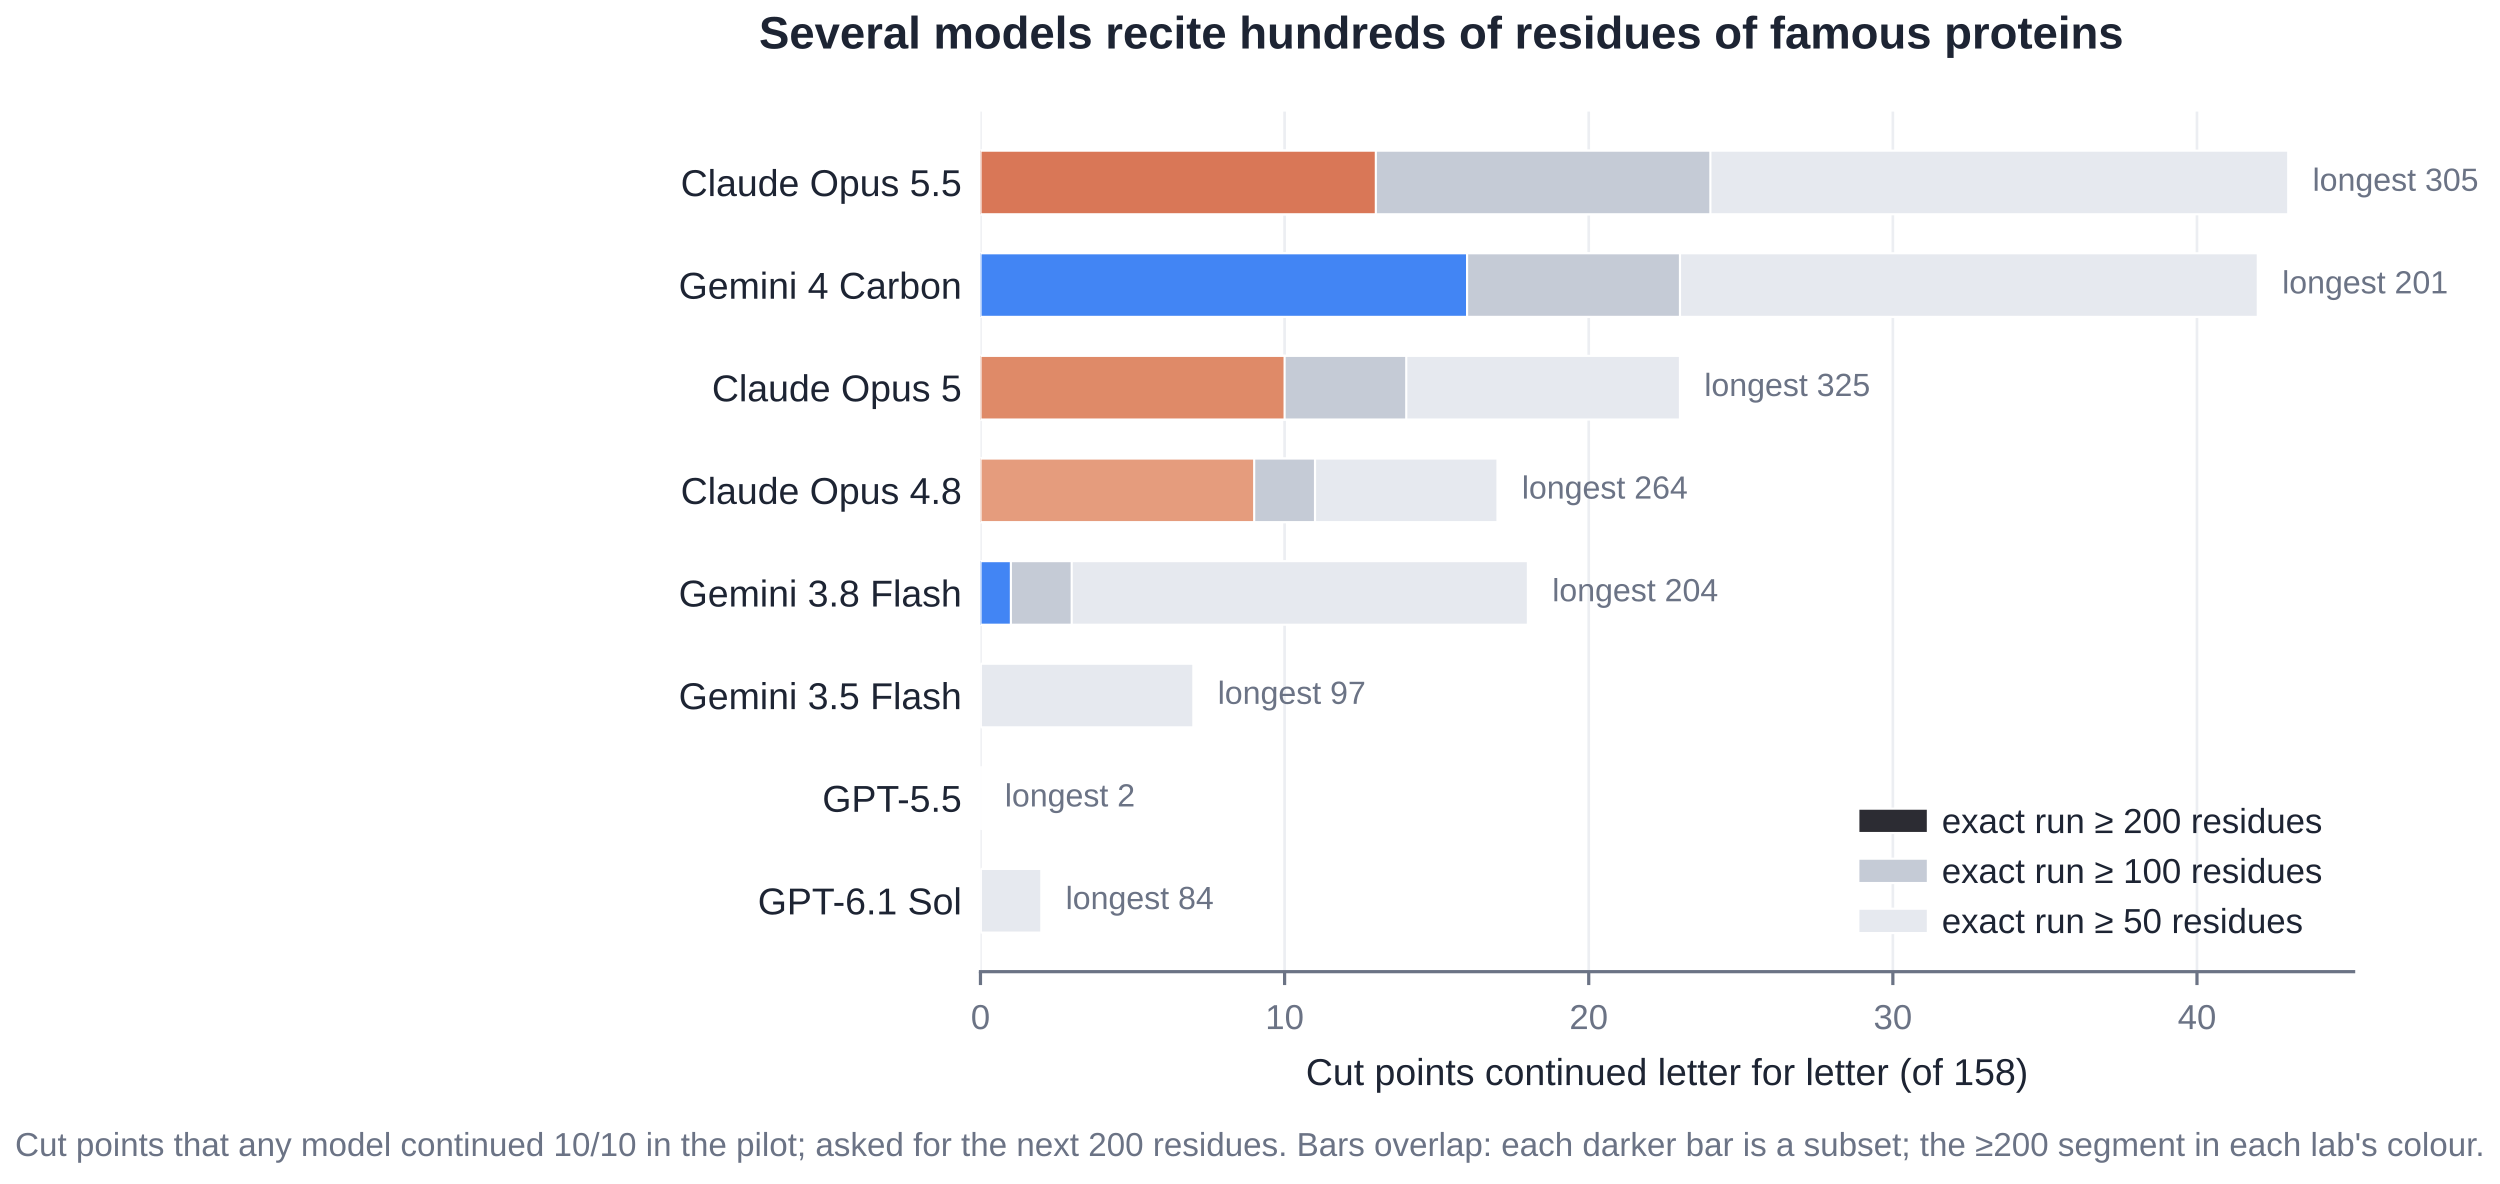
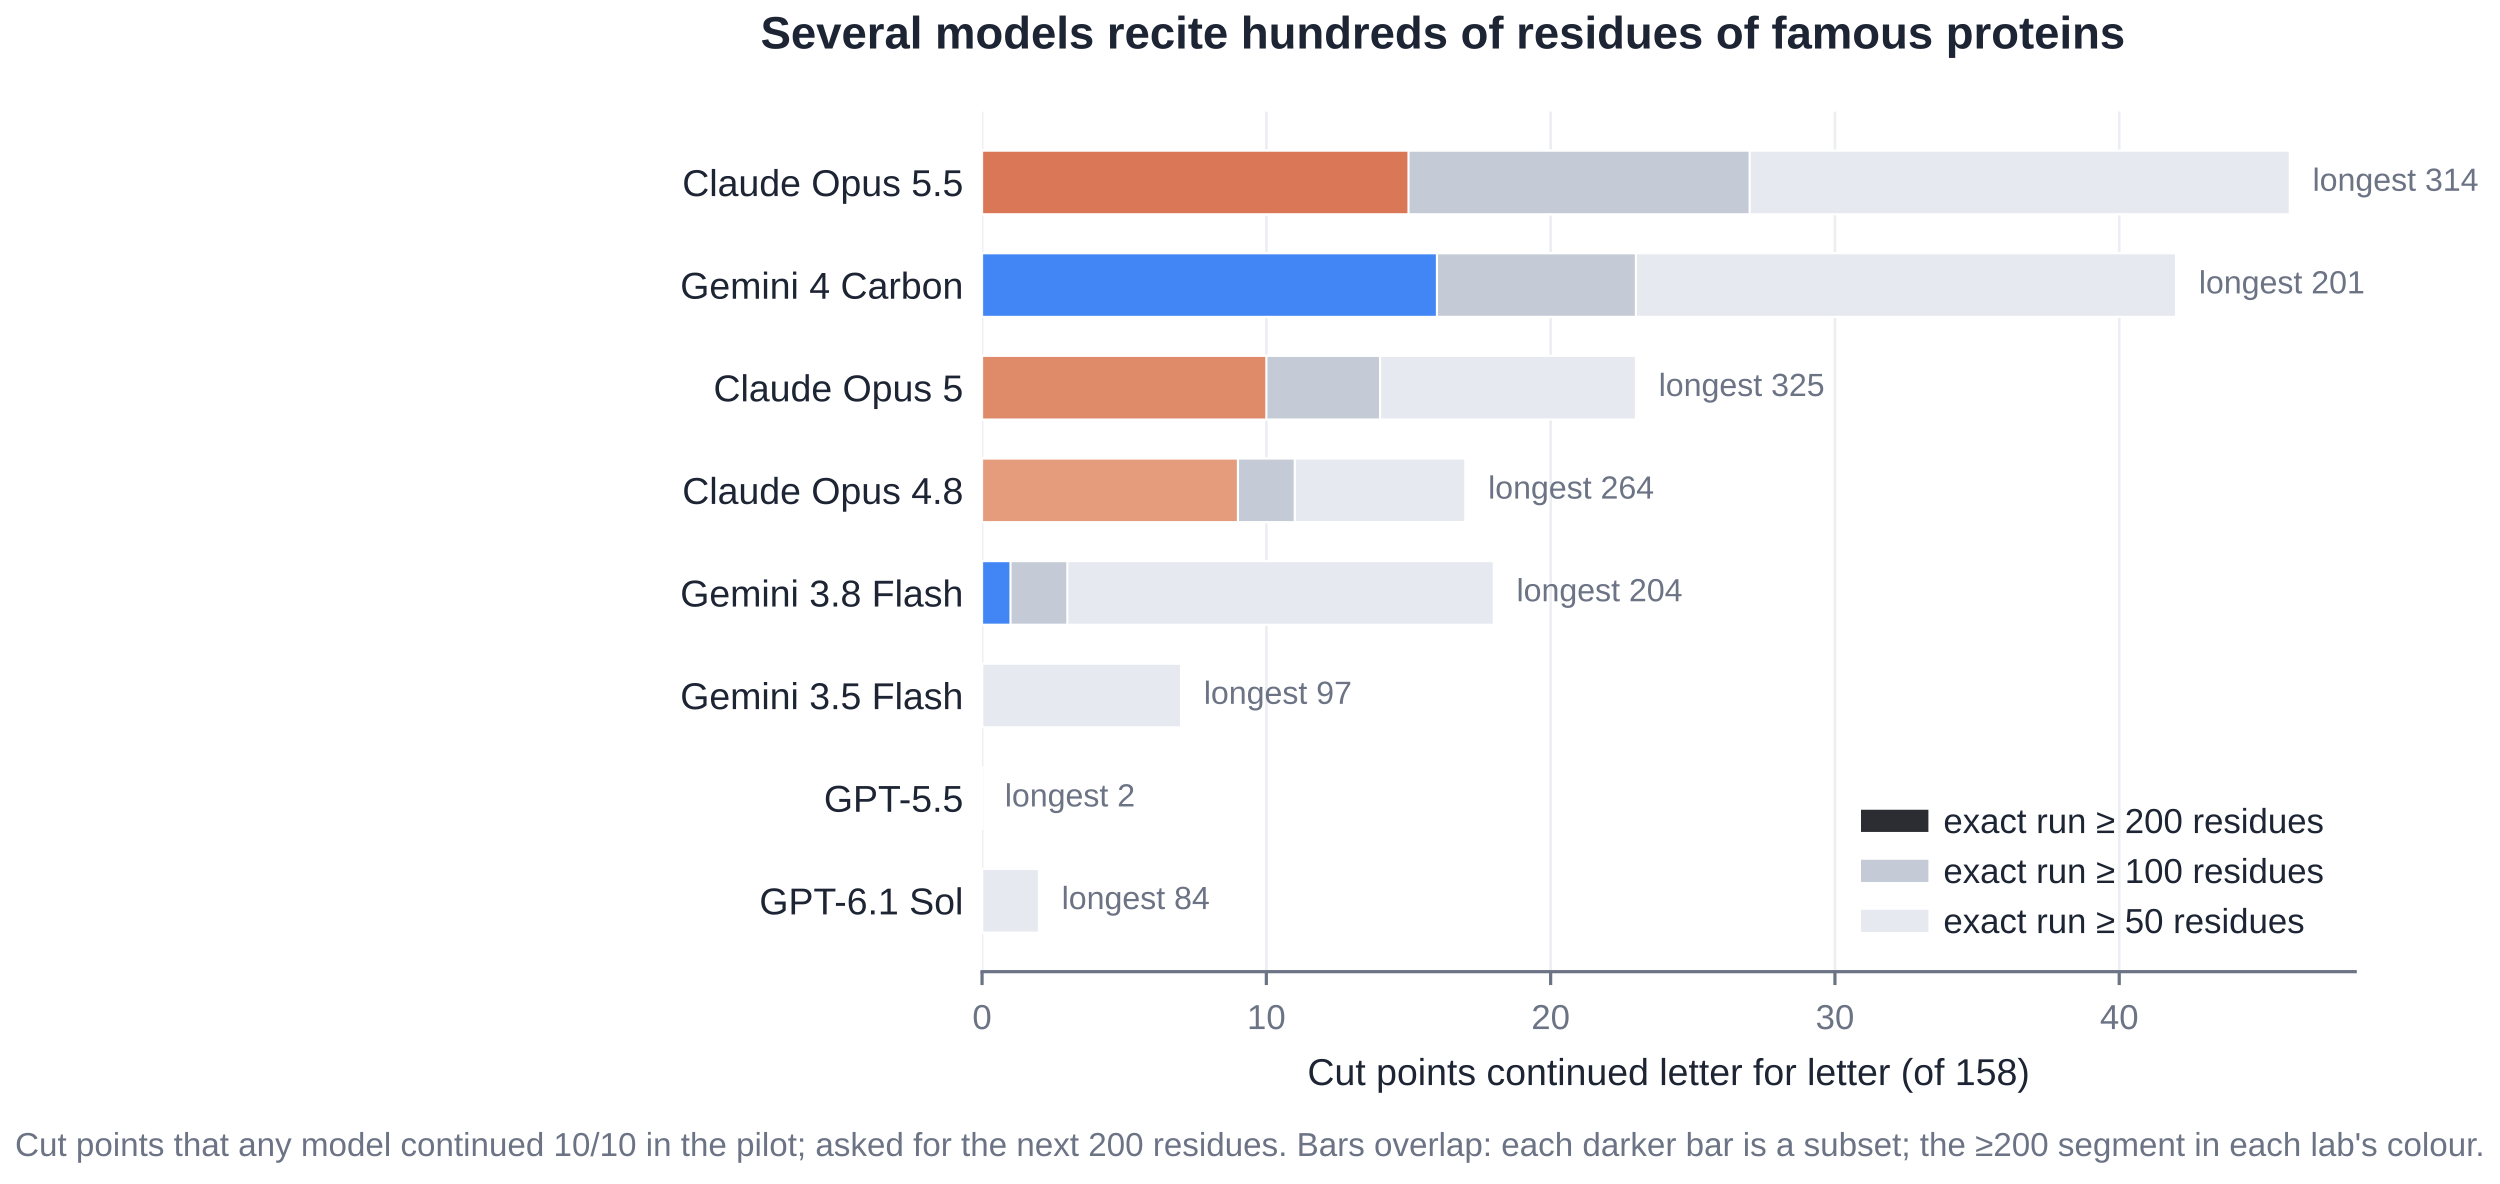
<svg xmlns="http://www.w3.org/2000/svg" xmlns:xlink="http://www.w3.org/1999/xlink" id="fig4_recall" width="100%" viewBox="0 0 467.324 221.289" version="1.1">
  <defs>
    <style type="text/css">#fig4_recall *{stroke-linejoin: round; stroke-linecap: butt}</style>
  </defs>
  <g id="fig4_recall-figure_1">
    <g id="fig4_recall-patch_1">
      <path d="M 0 221.289  L 467.324 221.289  L 467.324 0  L 0 0  L 0 221.289  z " style="fill: none" />
    </g>
    <g id="fig4_recall-axes_1">
      <g id="fig4_recall-patch_2">
-         <path d="M 183.279 181.633  L 439.959 181.633  L 439.959 20.857  L 183.279 20.857  z " style="fill: var(--fig-bg, #ffffff)" />
+         <path d="M 183.575 181.633  L 440.255 181.633  L 440.255 20.857  L 183.575 20.857  z " style="fill: var(--fig-bg, #ffffff)" />
      </g>
      <g id="fig4_recall-matplotlib.axis_1">
        <g id="fig4_recall-xtick_1">
          <g id="fig4_recall-line2d_1">
-             <path d="M 183.279 181.633  L 183.279 20.857  " clip-path="url(#fig4_recall-p123fef40b8)" style="fill: none; stroke: var(--fig-grid, #eceef2); stroke-width: 0.5; stroke-linecap: square" />
+             <path d="M 183.575 181.633  L 183.575 20.857  " clip-path="url(#fig4_recall-pb9840587b1)" style="fill: none; stroke: var(--fig-grid, #eceef2); stroke-width: 0.5; stroke-linecap: square" />
          </g>
          <g id="fig4_recall-line2d_2">
            <defs>
              <path id="fig4_recall-me95fab5fbd" d="M 0 0  L 0 2.5  " style="stroke: var(--fig-muted, #6b7385); stroke-width: 0.6" />
            </defs>
            <g>
-               <use xlink:href="#fig4_recall-me95fab5fbd" x="183.279" y="181.633" style="fill: var(--fig-muted, #6b7385); stroke: var(--fig-muted, #6b7385); stroke-width: 0.6" />
+               <use xlink:href="#fig4_recall-me95fab5fbd" x="183.575" y="181.633" style="fill: var(--fig-muted, #6b7385); stroke: var(--fig-muted, #6b7385); stroke-width: 0.6" />
            </g>
          </g>
          <g id="fig4_recall-text_1">
-             <text style="font-size: 6.5px; font-family: Arial, 'Liberation Sans', Helvetica, sans-serif; text-anchor: middle; fill: var(--fig-muted, #6b7385)" x="183.279" y="192.365" transform="rotate(-0 183.2787 192.3652)">0</text>
+             <text style="font-size: 6.5px; font-family: Arial, 'Liberation Sans', Helvetica, sans-serif; text-anchor: middle; fill: var(--fig-muted, #6b7385)" x="183.575" y="192.365" transform="rotate(-0 183.5753 192.3652)">0</text>
          </g>
        </g>
        <g id="fig4_recall-xtick_2">
          <g id="fig4_recall-line2d_3">
-             <path d="M 240.129 181.633  L 240.129 20.857  " clip-path="url(#fig4_recall-p123fef40b8)" style="fill: none; stroke: var(--fig-grid, #eceef2); stroke-width: 0.5; stroke-linecap: square" />
+             <path d="M 236.718 181.633  L 236.718 20.857  " clip-path="url(#fig4_recall-pb9840587b1)" style="fill: none; stroke: var(--fig-grid, #eceef2); stroke-width: 0.5; stroke-linecap: square" />
          </g>
          <g id="fig4_recall-line2d_4">
            <g>
-               <use xlink:href="#fig4_recall-me95fab5fbd" x="240.129" y="181.633" style="fill: var(--fig-muted, #6b7385); stroke: var(--fig-muted, #6b7385); stroke-width: 0.6" />
+               <use xlink:href="#fig4_recall-me95fab5fbd" x="236.718" y="181.633" style="fill: var(--fig-muted, #6b7385); stroke: var(--fig-muted, #6b7385); stroke-width: 0.6" />
            </g>
          </g>
          <g id="fig4_recall-text_2">
-             <text style="font-size: 6.5px; font-family: Arial, 'Liberation Sans', Helvetica, sans-serif; text-anchor: middle; fill: var(--fig-muted, #6b7385)" x="240.129" y="192.365" transform="rotate(-0 240.1292 192.3652)">10</text>
+             <text style="font-size: 6.5px; font-family: Arial, 'Liberation Sans', Helvetica, sans-serif; text-anchor: middle; fill: var(--fig-muted, #6b7385)" x="236.718" y="192.365" transform="rotate(-0 236.7181 192.3652)">10</text>
          </g>
        </g>
        <g id="fig4_recall-xtick_3">
          <g id="fig4_recall-line2d_5">
-             <path d="M 296.98 181.633  L 296.98 20.857  " clip-path="url(#fig4_recall-p123fef40b8)" style="fill: none; stroke: var(--fig-grid, #eceef2); stroke-width: 0.5; stroke-linecap: square" />
+             <path d="M 289.861 181.633  L 289.861 20.857  " clip-path="url(#fig4_recall-pb9840587b1)" style="fill: none; stroke: var(--fig-grid, #eceef2); stroke-width: 0.5; stroke-linecap: square" />
          </g>
          <g id="fig4_recall-line2d_6">
            <g>
-               <use xlink:href="#fig4_recall-me95fab5fbd" x="296.98" y="181.633" style="fill: var(--fig-muted, #6b7385); stroke: var(--fig-muted, #6b7385); stroke-width: 0.6" />
+               <use xlink:href="#fig4_recall-me95fab5fbd" x="289.861" y="181.633" style="fill: var(--fig-muted, #6b7385); stroke: var(--fig-muted, #6b7385); stroke-width: 0.6" />
            </g>
          </g>
          <g id="fig4_recall-text_3">
-             <text style="font-size: 6.5px; font-family: Arial, 'Liberation Sans', Helvetica, sans-serif; text-anchor: middle; fill: var(--fig-muted, #6b7385)" x="296.98" y="192.365" transform="rotate(-0 296.9797 192.3652)">20</text>
+             <text style="font-size: 6.5px; font-family: Arial, 'Liberation Sans', Helvetica, sans-serif; text-anchor: middle; fill: var(--fig-muted, #6b7385)" x="289.861" y="192.365" transform="rotate(-0 289.861 192.3652)">20</text>
          </g>
        </g>
        <g id="fig4_recall-xtick_4">
          <g id="fig4_recall-line2d_7">
-             <path d="M 353.83 181.633  L 353.83 20.857  " clip-path="url(#fig4_recall-p123fef40b8)" style="fill: none; stroke: var(--fig-grid, #eceef2); stroke-width: 0.5; stroke-linecap: square" />
+             <path d="M 343.004 181.633  L 343.004 20.857  " clip-path="url(#fig4_recall-pb9840587b1)" style="fill: none; stroke: var(--fig-grid, #eceef2); stroke-width: 0.5; stroke-linecap: square" />
          </g>
          <g id="fig4_recall-line2d_8">
            <g>
-               <use xlink:href="#fig4_recall-me95fab5fbd" x="353.83" y="181.633" style="fill: var(--fig-muted, #6b7385); stroke: var(--fig-muted, #6b7385); stroke-width: 0.6" />
+               <use xlink:href="#fig4_recall-me95fab5fbd" x="343.004" y="181.633" style="fill: var(--fig-muted, #6b7385); stroke: var(--fig-muted, #6b7385); stroke-width: 0.6" />
            </g>
          </g>
          <g id="fig4_recall-text_4">
-             <text style="font-size: 6.5px; font-family: Arial, 'Liberation Sans', Helvetica, sans-serif; text-anchor: middle; fill: var(--fig-muted, #6b7385)" x="353.83" y="192.365" transform="rotate(-0 353.8302 192.3652)">30</text>
+             <text style="font-size: 6.5px; font-family: Arial, 'Liberation Sans', Helvetica, sans-serif; text-anchor: middle; fill: var(--fig-muted, #6b7385)" x="343.004" y="192.365" transform="rotate(-0 343.0038 192.3652)">30</text>
          </g>
        </g>
        <g id="fig4_recall-xtick_5">
          <g id="fig4_recall-line2d_9">
-             <path d="M 410.681 181.633  L 410.681 20.857  " clip-path="url(#fig4_recall-p123fef40b8)" style="fill: none; stroke: var(--fig-grid, #eceef2); stroke-width: 0.5; stroke-linecap: square" />
+             <path d="M 396.147 181.633  L 396.147 20.857  " clip-path="url(#fig4_recall-pb9840587b1)" style="fill: none; stroke: var(--fig-grid, #eceef2); stroke-width: 0.5; stroke-linecap: square" />
          </g>
          <g id="fig4_recall-line2d_10">
            <g>
-               <use xlink:href="#fig4_recall-me95fab5fbd" x="410.681" y="181.633" style="fill: var(--fig-muted, #6b7385); stroke: var(--fig-muted, #6b7385); stroke-width: 0.6" />
+               <use xlink:href="#fig4_recall-me95fab5fbd" x="396.147" y="181.633" style="fill: var(--fig-muted, #6b7385); stroke: var(--fig-muted, #6b7385); stroke-width: 0.6" />
            </g>
          </g>
          <g id="fig4_recall-text_5">
-             <text style="font-size: 6.5px; font-family: Arial, 'Liberation Sans', Helvetica, sans-serif; text-anchor: middle; fill: var(--fig-muted, #6b7385)" x="410.681" y="192.365" transform="rotate(-0 410.6807 192.3652)">40</text>
+             <text style="font-size: 6.5px; font-family: Arial, 'Liberation Sans', Helvetica, sans-serif; text-anchor: middle; fill: var(--fig-muted, #6b7385)" x="396.147" y="192.365" transform="rotate(-0 396.1467 192.3652)">40</text>
          </g>
        </g>
        <g id="fig4_recall-text_6">
-           <text style="font-size: 7px; font-family: Arial, 'Liberation Sans', Helvetica, sans-serif; text-anchor: middle; fill: var(--fig-ink, #1d2433)" x="311.619" y="202.829" transform="rotate(-0 311.6187 202.8293)">Cut points continued letter for letter (of 158)</text>
+           <text style="font-size: 7px; font-family: Arial, 'Liberation Sans', Helvetica, sans-serif; text-anchor: middle; fill: var(--fig-ink, #1d2433)" x="311.915" y="202.829" transform="rotate(-0 311.9153 202.8293)">Cut points continued letter for letter (of 158)</text>
        </g>
      </g>
      <g id="fig4_recall-matplotlib.axis_2">
        <g id="fig4_recall-ytick_1">
          <g id="fig4_recall-line2d_11" />
          <g id="fig4_recall-text_7">
-             <text style="font-size: 7px; font-family: Arial, 'Liberation Sans', Helvetica, sans-serif; text-anchor: end; fill: var(--fig-ink, #1d2433)" x="179.779" y="170.927" transform="rotate(-0 179.7787 170.927)">GPT-6.1 Sol</text>
+             <text style="font-size: 7px; font-family: Arial, 'Liberation Sans', Helvetica, sans-serif; text-anchor: end; fill: var(--fig-ink, #1d2433)" x="180.075" y="170.927" transform="rotate(-0 180.0753 170.927)">GPT-6.1 Sol</text>
          </g>
        </g>
        <g id="fig4_recall-ytick_2">
          <g id="fig4_recall-line2d_12" />
          <g id="fig4_recall-text_8">
-             <text style="font-size: 7px; font-family: Arial, 'Liberation Sans', Helvetica, sans-serif; text-anchor: end; fill: var(--fig-ink, #1d2433)" x="179.779" y="151.746" transform="rotate(-0 179.7787 151.7459)">GPT-5.5</text>
+             <text style="font-size: 7px; font-family: Arial, 'Liberation Sans', Helvetica, sans-serif; text-anchor: end; fill: var(--fig-ink, #1d2433)" x="180.075" y="151.746" transform="rotate(-0 180.0753 151.7459)">GPT-5.5</text>
          </g>
        </g>
        <g id="fig4_recall-ytick_3">
          <g id="fig4_recall-line2d_13" />
          <g id="fig4_recall-text_9">
-             <text style="font-size: 7px; font-family: Arial, 'Liberation Sans', Helvetica, sans-serif; text-anchor: end; fill: var(--fig-ink, #1d2433)" x="179.779" y="132.565" transform="rotate(-0 179.7787 132.5648)">Gemini 3.5 Flash</text>
+             <text style="font-size: 7px; font-family: Arial, 'Liberation Sans', Helvetica, sans-serif; text-anchor: end; fill: var(--fig-ink, #1d2433)" x="180.075" y="132.565" transform="rotate(-0 180.0753 132.5648)">Gemini 3.5 Flash</text>
          </g>
        </g>
        <g id="fig4_recall-ytick_4">
          <g id="fig4_recall-line2d_14" />
          <g id="fig4_recall-text_10">
-             <text style="font-size: 7px; font-family: Arial, 'Liberation Sans', Helvetica, sans-serif; text-anchor: end; fill: var(--fig-ink, #1d2433)" x="179.779" y="113.384" transform="rotate(-0 179.7787 113.3837)">Gemini 3.8 Flash</text>
+             <text style="font-size: 7px; font-family: Arial, 'Liberation Sans', Helvetica, sans-serif; text-anchor: end; fill: var(--fig-ink, #1d2433)" x="180.075" y="113.384" transform="rotate(-0 180.0753 113.3837)">Gemini 3.8 Flash</text>
          </g>
        </g>
        <g id="fig4_recall-ytick_5">
          <g id="fig4_recall-line2d_15" />
          <g id="fig4_recall-text_11">
-             <text style="font-size: 7px; font-family: Arial, 'Liberation Sans', Helvetica, sans-serif; text-anchor: end; fill: var(--fig-ink, #1d2433)" x="179.779" y="94.203" transform="rotate(-0 179.7787 94.2026)">Claude Opus 4.8</text>
+             <text style="font-size: 7px; font-family: Arial, 'Liberation Sans', Helvetica, sans-serif; text-anchor: end; fill: var(--fig-ink, #1d2433)" x="180.075" y="94.203" transform="rotate(-0 180.0753 94.2026)">Claude Opus 4.8</text>
          </g>
        </g>
        <g id="fig4_recall-ytick_6">
          <g id="fig4_recall-line2d_16" />
          <g id="fig4_recall-text_12">
-             <text style="font-size: 7px; font-family: Arial, 'Liberation Sans', Helvetica, sans-serif; text-anchor: end; fill: var(--fig-ink, #1d2433)" x="179.779" y="75.021" transform="rotate(-0 179.7787 75.02149)">Claude Opus 5</text>
+             <text style="font-size: 7px; font-family: Arial, 'Liberation Sans', Helvetica, sans-serif; text-anchor: end; fill: var(--fig-ink, #1d2433)" x="180.075" y="75.021" transform="rotate(-0 180.0753 75.02149)">Claude Opus 5</text>
          </g>
        </g>
        <g id="fig4_recall-ytick_7">
          <g id="fig4_recall-line2d_17" />
          <g id="fig4_recall-text_13">
-             <text style="font-size: 7px; font-family: Arial, 'Liberation Sans', Helvetica, sans-serif; text-anchor: end; fill: var(--fig-ink, #1d2433)" x="179.779" y="55.84" transform="rotate(-0 179.7787 55.84039)">Gemini 4 Carbon</text>
+             <text style="font-size: 7px; font-family: Arial, 'Liberation Sans', Helvetica, sans-serif; text-anchor: end; fill: var(--fig-ink, #1d2433)" x="180.075" y="55.84" transform="rotate(-0 180.0753 55.84039)">Gemini 4 Carbon</text>
          </g>
        </g>
        <g id="fig4_recall-ytick_8">
          <g id="fig4_recall-line2d_18" />
          <g id="fig4_recall-text_14">
-             <text style="font-size: 7px; font-family: Arial, 'Liberation Sans', Helvetica, sans-serif; text-anchor: end; fill: var(--fig-ink, #1d2433)" x="179.779" y="36.659" transform="rotate(-0 179.7787 36.65929)">Claude Opus 5.5</text>
+             <text style="font-size: 7px; font-family: Arial, 'Liberation Sans', Helvetica, sans-serif; text-anchor: end; fill: var(--fig-ink, #1d2433)" x="180.075" y="36.659" transform="rotate(-0 180.0753 36.65929)">Claude Opus 5.5</text>
          </g>
        </g>
      </g>
      <g id="fig4_recall-patch_3">
-         <path d="M 183.279 174.325  L 194.649 174.325  L 194.649 162.433  L 183.279 162.433  z " clip-path="url(#fig4_recall-p123fef40b8)" style="fill: var(--fig-bar-50, #e6e9ef); stroke: var(--fig-bg, #ffffff); stroke-width: 0.4; stroke-linejoin: miter" />
+         <path d="M 183.575 174.325  L 194.204 174.325  L 194.204 162.433  L 183.575 162.433  z " clip-path="url(#fig4_recall-pb9840587b1)" style="fill: var(--fig-bar-50, #e6e9ef); stroke: var(--fig-bg, #ffffff); stroke-width: 0.4; stroke-linejoin: miter" />
      </g>
      <g id="fig4_recall-patch_4">
-         <path d="M 183.279 155.144  L 183.279 155.144  L 183.279 143.252  L 183.279 143.252  z " clip-path="url(#fig4_recall-p123fef40b8)" style="fill: var(--fig-bar-50, #e6e9ef); stroke: var(--fig-bg, #ffffff); stroke-width: 0.4; stroke-linejoin: miter" />
+         <path d="M 183.575 155.144  L 183.575 155.144  L 183.575 143.252  L 183.575 143.252  z " clip-path="url(#fig4_recall-pb9840587b1)" style="fill: var(--fig-bar-50, #e6e9ef); stroke: var(--fig-bg, #ffffff); stroke-width: 0.4; stroke-linejoin: miter" />
      </g>
      <g id="fig4_recall-patch_5">
-         <path d="M 183.279 135.963  L 223.074 135.963  L 223.074 124.071  L 183.279 124.071  z " clip-path="url(#fig4_recall-p123fef40b8)" style="fill: var(--fig-bar-50, #e6e9ef); stroke: var(--fig-bg, #ffffff); stroke-width: 0.4; stroke-linejoin: miter" />
+         <path d="M 183.575 135.963  L 220.775 135.963  L 220.775 124.071  L 183.575 124.071  z " clip-path="url(#fig4_recall-pb9840587b1)" style="fill: var(--fig-bar-50, #e6e9ef); stroke: var(--fig-bg, #ffffff); stroke-width: 0.4; stroke-linejoin: miter" />
      </g>
      <g id="fig4_recall-patch_6">
-         <path d="M 183.279 116.782  L 285.61 116.782  L 285.61 104.889  L 183.279 104.889  z " clip-path="url(#fig4_recall-p123fef40b8)" style="fill: var(--fig-bar-50, #e6e9ef); stroke: var(--fig-bg, #ffffff); stroke-width: 0.4; stroke-linejoin: miter" />
+         <path d="M 183.575 116.782  L 279.232 116.782  L 279.232 104.889  L 183.575 104.889  z " clip-path="url(#fig4_recall-pb9840587b1)" style="fill: var(--fig-bar-50, #e6e9ef); stroke: var(--fig-bg, #ffffff); stroke-width: 0.4; stroke-linejoin: miter" />
      </g>
      <g id="fig4_recall-patch_7">
-         <path d="M 183.279 97.601  L 279.925 97.601  L 279.925 85.708  L 183.279 85.708  z " clip-path="url(#fig4_recall-p123fef40b8)" style="fill: var(--fig-bar-50, #e6e9ef); stroke: var(--fig-bg, #ffffff); stroke-width: 0.4; stroke-linejoin: miter" />
+         <path d="M 183.575 97.601  L 273.918 97.601  L 273.918 85.708  L 183.575 85.708  z " clip-path="url(#fig4_recall-pb9840587b1)" style="fill: var(--fig-bar-50, #e6e9ef); stroke: var(--fig-bg, #ffffff); stroke-width: 0.4; stroke-linejoin: miter" />
      </g>
      <g id="fig4_recall-patch_8">
-         <path d="M 183.279 78.42  L 314.035 78.42  L 314.035 66.527  L 183.279 66.527  z " clip-path="url(#fig4_recall-p123fef40b8)" style="fill: var(--fig-bar-50, #e6e9ef); stroke: var(--fig-bg, #ffffff); stroke-width: 0.4; stroke-linejoin: miter" />
+         <path d="M 183.575 78.42  L 305.804 78.42  L 305.804 66.527  L 183.575 66.527  z " clip-path="url(#fig4_recall-pb9840587b1)" style="fill: var(--fig-bar-50, #e6e9ef); stroke: var(--fig-bg, #ffffff); stroke-width: 0.4; stroke-linejoin: miter" />
      </g>
      <g id="fig4_recall-patch_9">
-         <path d="M 183.279 59.238  L 422.051 59.238  L 422.051 47.346  L 183.279 47.346  z " clip-path="url(#fig4_recall-p123fef40b8)" style="fill: var(--fig-bar-50, #e6e9ef); stroke: var(--fig-bg, #ffffff); stroke-width: 0.4; stroke-linejoin: miter" />
+         <path d="M 183.575 59.238  L 406.775 59.238  L 406.775 47.346  L 183.575 47.346  z " clip-path="url(#fig4_recall-pb9840587b1)" style="fill: var(--fig-bar-50, #e6e9ef); stroke: var(--fig-bg, #ffffff); stroke-width: 0.4; stroke-linejoin: miter" />
      </g>
      <g id="fig4_recall-patch_10">
-         <path d="M 183.279 40.057  L 427.736 40.057  L 427.736 28.165  L 183.279 28.165  z " clip-path="url(#fig4_recall-p123fef40b8)" style="fill: var(--fig-bar-50, #e6e9ef); stroke: var(--fig-bg, #ffffff); stroke-width: 0.4; stroke-linejoin: miter" />
+         <path d="M 183.575 40.057  L 428.032 40.057  L 428.032 28.165  L 183.575 28.165  z " clip-path="url(#fig4_recall-pb9840587b1)" style="fill: var(--fig-bar-50, #e6e9ef); stroke: var(--fig-bg, #ffffff); stroke-width: 0.4; stroke-linejoin: miter" />
      </g>
      <g id="fig4_recall-patch_11">
-         <path d="M 183.279 174.325  L 183.279 174.325  L 183.279 162.433  L 183.279 162.433  z " clip-path="url(#fig4_recall-p123fef40b8)" style="fill: var(--fig-bar-100, #c5cbd6); stroke: var(--fig-bg, #ffffff); stroke-width: 0.4; stroke-linejoin: miter" />
+         <path d="M 183.575 174.325  L 183.575 174.325  L 183.575 162.433  L 183.575 162.433  z " clip-path="url(#fig4_recall-pb9840587b1)" style="fill: var(--fig-bar-100, #c5cbd6); stroke: var(--fig-bg, #ffffff); stroke-width: 0.4; stroke-linejoin: miter" />
      </g>
      <g id="fig4_recall-patch_12">
-         <path d="M 183.279 155.144  L 183.279 155.144  L 183.279 143.252  L 183.279 143.252  z " clip-path="url(#fig4_recall-p123fef40b8)" style="fill: var(--fig-bar-100, #c5cbd6); stroke: var(--fig-bg, #ffffff); stroke-width: 0.4; stroke-linejoin: miter" />
+         <path d="M 183.575 155.144  L 183.575 155.144  L 183.575 143.252  L 183.575 143.252  z " clip-path="url(#fig4_recall-pb9840587b1)" style="fill: var(--fig-bar-100, #c5cbd6); stroke: var(--fig-bg, #ffffff); stroke-width: 0.4; stroke-linejoin: miter" />
      </g>
      <g id="fig4_recall-patch_13">
-         <path d="M 183.279 135.963  L 183.279 135.963  L 183.279 124.071  L 183.279 124.071  z " clip-path="url(#fig4_recall-p123fef40b8)" style="fill: var(--fig-bar-100, #c5cbd6); stroke: var(--fig-bg, #ffffff); stroke-width: 0.4; stroke-linejoin: miter" />
+         <path d="M 183.575 135.963  L 183.575 135.963  L 183.575 124.071  L 183.575 124.071  z " clip-path="url(#fig4_recall-pb9840587b1)" style="fill: var(--fig-bar-100, #c5cbd6); stroke: var(--fig-bg, #ffffff); stroke-width: 0.4; stroke-linejoin: miter" />
      </g>
      <g id="fig4_recall-patch_14">
-         <path d="M 183.279 116.782  L 200.334 116.782  L 200.334 104.889  L 183.279 104.889  z " clip-path="url(#fig4_recall-p123fef40b8)" style="fill: var(--fig-bar-100, #c5cbd6); stroke: var(--fig-bg, #ffffff); stroke-width: 0.4; stroke-linejoin: miter" />
+         <path d="M 183.575 116.782  L 199.518 116.782  L 199.518 104.889  L 183.575 104.889  z " clip-path="url(#fig4_recall-pb9840587b1)" style="fill: var(--fig-bar-100, #c5cbd6); stroke: var(--fig-bg, #ffffff); stroke-width: 0.4; stroke-linejoin: miter" />
      </g>
      <g id="fig4_recall-patch_15">
-         <path d="M 183.279 97.601  L 245.814 97.601  L 245.814 85.708  L 183.279 85.708  z " clip-path="url(#fig4_recall-p123fef40b8)" style="fill: var(--fig-bar-100, #c5cbd6); stroke: var(--fig-bg, #ffffff); stroke-width: 0.4; stroke-linejoin: miter" />
+         <path d="M 183.575 97.601  L 242.032 97.601  L 242.032 85.708  L 183.575 85.708  z " clip-path="url(#fig4_recall-pb9840587b1)" style="fill: var(--fig-bar-100, #c5cbd6); stroke: var(--fig-bg, #ffffff); stroke-width: 0.4; stroke-linejoin: miter" />
      </g>
      <g id="fig4_recall-patch_16">
-         <path d="M 183.279 78.42  L 262.869 78.42  L 262.869 66.527  L 183.279 66.527  z " clip-path="url(#fig4_recall-p123fef40b8)" style="fill: var(--fig-bar-100, #c5cbd6); stroke: var(--fig-bg, #ffffff); stroke-width: 0.4; stroke-linejoin: miter" />
+         <path d="M 183.575 78.42  L 257.975 78.42  L 257.975 66.527  L 183.575 66.527  z " clip-path="url(#fig4_recall-pb9840587b1)" style="fill: var(--fig-bar-100, #c5cbd6); stroke: var(--fig-bg, #ffffff); stroke-width: 0.4; stroke-linejoin: miter" />
      </g>
      <g id="fig4_recall-patch_17">
-         <path d="M 183.279 59.238  L 314.035 59.238  L 314.035 47.346  L 183.279 47.346  z " clip-path="url(#fig4_recall-p123fef40b8)" style="fill: var(--fig-bar-100, #c5cbd6); stroke: var(--fig-bg, #ffffff); stroke-width: 0.4; stroke-linejoin: miter" />
+         <path d="M 183.575 59.238  L 305.804 59.238  L 305.804 47.346  L 183.575 47.346  z " clip-path="url(#fig4_recall-pb9840587b1)" style="fill: var(--fig-bar-100, #c5cbd6); stroke: var(--fig-bg, #ffffff); stroke-width: 0.4; stroke-linejoin: miter" />
      </g>
      <g id="fig4_recall-patch_18">
-         <path d="M 183.279 40.057  L 319.72 40.057  L 319.72 28.165  L 183.279 28.165  z " clip-path="url(#fig4_recall-p123fef40b8)" style="fill: var(--fig-bar-100, #c5cbd6); stroke: var(--fig-bg, #ffffff); stroke-width: 0.4; stroke-linejoin: miter" />
+         <path d="M 183.575 40.057  L 327.061 40.057  L 327.061 28.165  L 183.575 28.165  z " clip-path="url(#fig4_recall-pb9840587b1)" style="fill: var(--fig-bar-100, #c5cbd6); stroke: var(--fig-bg, #ffffff); stroke-width: 0.4; stroke-linejoin: miter" />
      </g>
      <g id="fig4_recall-patch_19">
-         <path d="M 183.279 174.325  L 183.279 174.325  L 183.279 162.433  L 183.279 162.433  z " clip-path="url(#fig4_recall-p123fef40b8)" style="fill: var(--fig-gpt-61, #2c2c33); stroke: var(--fig-bg, #ffffff); stroke-width: 0.4; stroke-linejoin: miter" />
+         <path d="M 183.575 174.325  L 183.575 174.325  L 183.575 162.433  L 183.575 162.433  z " clip-path="url(#fig4_recall-pb9840587b1)" style="fill: var(--fig-gpt-61, #2c2c33); stroke: var(--fig-bg, #ffffff); stroke-width: 0.4; stroke-linejoin: miter" />
      </g>
      <g id="fig4_recall-patch_20">
-         <path d="M 183.279 155.144  L 183.279 155.144  L 183.279 143.252  L 183.279 143.252  z " clip-path="url(#fig4_recall-p123fef40b8)" style="fill: var(--fig-gpt-55, #7c7c87); stroke: var(--fig-bg, #ffffff); stroke-width: 0.4; stroke-linejoin: miter" />
+         <path d="M 183.575 155.144  L 183.575 155.144  L 183.575 143.252  L 183.575 143.252  z " clip-path="url(#fig4_recall-pb9840587b1)" style="fill: var(--fig-gpt-55, #7c7c87); stroke: var(--fig-bg, #ffffff); stroke-width: 0.4; stroke-linejoin: miter" />
      </g>
      <g id="fig4_recall-patch_21">
-         <path d="M 183.279 135.963  L 183.279 135.963  L 183.279 124.071  L 183.279 124.071  z " clip-path="url(#fig4_recall-p123fef40b8)" style="fill: #4285f4; stroke: var(--fig-bg, #ffffff); stroke-width: 0.4; stroke-linejoin: miter" />
+         <path d="M 183.575 135.963  L 183.575 135.963  L 183.575 124.071  L 183.575 124.071  z " clip-path="url(#fig4_recall-pb9840587b1)" style="fill: #4285f4; stroke: var(--fig-bg, #ffffff); stroke-width: 0.4; stroke-linejoin: miter" />
      </g>
      <g id="fig4_recall-patch_22">
-         <path d="M 183.279 116.782  L 188.964 116.782  L 188.964 104.889  L 183.279 104.889  z " clip-path="url(#fig4_recall-p123fef40b8)" style="fill: #4285f4; stroke: var(--fig-bg, #ffffff); stroke-width: 0.4; stroke-linejoin: miter" />
+         <path d="M 183.575 116.782  L 188.89 116.782  L 188.89 104.889  L 183.575 104.889  z " clip-path="url(#fig4_recall-pb9840587b1)" style="fill: #4285f4; stroke: var(--fig-bg, #ffffff); stroke-width: 0.4; stroke-linejoin: miter" />
      </g>
      <g id="fig4_recall-patch_23">
-         <path d="M 183.279 97.601  L 234.444 97.601  L 234.444 85.708  L 183.279 85.708  z " clip-path="url(#fig4_recall-p123fef40b8)" style="fill: var(--fig-c-o48, #e59c7d); stroke: var(--fig-bg, #ffffff); stroke-width: 0.4; stroke-linejoin: miter" />
+         <path d="M 183.575 97.601  L 231.404 97.601  L 231.404 85.708  L 183.575 85.708  z " clip-path="url(#fig4_recall-pb9840587b1)" style="fill: var(--fig-c-o48, #e59c7d); stroke: var(--fig-bg, #ffffff); stroke-width: 0.4; stroke-linejoin: miter" />
      </g>
      <g id="fig4_recall-patch_24">
-         <path d="M 183.279 78.42  L 240.129 78.42  L 240.129 66.527  L 183.279 66.527  z " clip-path="url(#fig4_recall-p123fef40b8)" style="fill: var(--fig-c-o5, #df8a68); stroke: var(--fig-bg, #ffffff); stroke-width: 0.4; stroke-linejoin: miter" />
+         <path d="M 183.575 78.42  L 236.718 78.42  L 236.718 66.527  L 183.575 66.527  z " clip-path="url(#fig4_recall-pb9840587b1)" style="fill: var(--fig-c-o5, #df8a68); stroke: var(--fig-bg, #ffffff); stroke-width: 0.4; stroke-linejoin: miter" />
      </g>
      <g id="fig4_recall-patch_25">
-         <path d="M 183.279 59.238  L 274.239 59.238  L 274.239 47.346  L 183.279 47.346  z " clip-path="url(#fig4_recall-p123fef40b8)" style="fill: #4285f4; stroke: var(--fig-bg, #ffffff); stroke-width: 0.4; stroke-linejoin: miter" />
+         <path d="M 183.575 59.238  L 268.604 59.238  L 268.604 47.346  L 183.575 47.346  z " clip-path="url(#fig4_recall-pb9840587b1)" style="fill: #4285f4; stroke: var(--fig-bg, #ffffff); stroke-width: 0.4; stroke-linejoin: miter" />
      </g>
      <g id="fig4_recall-patch_26">
-         <path d="M 183.279 40.057  L 257.184 40.057  L 257.184 28.165  L 183.279 28.165  z " clip-path="url(#fig4_recall-p123fef40b8)" style="fill: #d97757; stroke: var(--fig-bg, #ffffff); stroke-width: 0.4; stroke-linejoin: miter" />
+         <path d="M 183.575 40.057  L 263.29 40.057  L 263.29 28.165  L 183.575 28.165  z " clip-path="url(#fig4_recall-pb9840587b1)" style="fill: #d97757; stroke: var(--fig-bg, #ffffff); stroke-width: 0.4; stroke-linejoin: miter" />
      </g>
      <g id="fig4_recall-patch_27">
-         <path d="M 183.279 181.633  L 439.959 181.633  " style="fill: none; stroke: var(--fig-muted, #6b7385); stroke-width: 0.6; stroke-linejoin: miter; stroke-linecap: square" />
+         <path d="M 183.575 181.633  L 440.255 181.633  " style="fill: none; stroke: var(--fig-muted, #6b7385); stroke-width: 0.6; stroke-linejoin: miter; stroke-linecap: square" />
      </g>
      <g id="fig4_recall-text_15">
-         <text style="font-size: 6px; font-family: Arial, 'Liberation Sans', Helvetica, sans-serif; text-anchor: start; fill: var(--fig-muted, #6b7385)" x="199.197" y="169.932" transform="rotate(-0 199.1968 169.9316)">longest 84</text>
+         <text style="font-size: 6px; font-family: Arial, 'Liberation Sans', Helvetica, sans-serif; text-anchor: start; fill: var(--fig-muted, #6b7385)" x="198.455" y="169.932" transform="rotate(-0 198.4553 169.9316)">longest 84</text>
      </g>
      <g id="fig4_recall-text_16">
        <text style="font-size: 6px; font-family: Arial, 'Liberation Sans', Helvetica, sans-serif; text-anchor: start; fill: var(--fig-muted, #6b7385)" x="187.827" y="150.751" transform="rotate(-0 187.8267 150.7505)">longest 2</text>
      </g>
      <g id="fig4_recall-text_17">
-         <text style="font-size: 6px; font-family: Arial, 'Liberation Sans', Helvetica, sans-serif; text-anchor: start; fill: var(--fig-muted, #6b7385)" x="227.622" y="131.569" transform="rotate(-0 227.6221 131.5694)">longest 97</text>
+         <text style="font-size: 6px; font-family: Arial, 'Liberation Sans', Helvetica, sans-serif; text-anchor: start; fill: var(--fig-muted, #6b7385)" x="225.027" y="131.569" transform="rotate(-0 225.0267 131.5694)">longest 97</text>
      </g>
      <g id="fig4_recall-text_18">
-         <text style="font-size: 6px; font-family: Arial, 'Liberation Sans', Helvetica, sans-serif; text-anchor: start; fill: var(--fig-muted, #6b7385)" x="290.158" y="112.388" transform="rotate(-0 290.1576 112.3883)">longest 204</text>
+         <text style="font-size: 6px; font-family: Arial, 'Liberation Sans', Helvetica, sans-serif; text-anchor: start; fill: var(--fig-muted, #6b7385)" x="283.484" y="112.388" transform="rotate(-0 283.4838 112.3883)">longest 204</text>
      </g>
      <g id="fig4_recall-text_19">
-         <text style="font-size: 6px; font-family: Arial, 'Liberation Sans', Helvetica, sans-serif; text-anchor: start; fill: var(--fig-muted, #6b7385)" x="284.473" y="93.207" transform="rotate(-0 284.4725 93.20723)">longest 264</text>
+         <text style="font-size: 6px; font-family: Arial, 'Liberation Sans', Helvetica, sans-serif; text-anchor: start; fill: var(--fig-muted, #6b7385)" x="278.17" y="93.207" transform="rotate(-0 278.1696 93.20723)">longest 264</text>
      </g>
      <g id="fig4_recall-text_20">
-         <text style="font-size: 6px; font-family: Arial, 'Liberation Sans', Helvetica, sans-serif; text-anchor: start; fill: var(--fig-muted, #6b7385)" x="318.583" y="74.026" transform="rotate(-0 318.5828 74.02613)">longest 325</text>
+         <text style="font-size: 6px; font-family: Arial, 'Liberation Sans', Helvetica, sans-serif; text-anchor: start; fill: var(--fig-muted, #6b7385)" x="310.055" y="74.026" transform="rotate(-0 310.0553 74.02613)">longest 325</text>
      </g>
      <g id="fig4_recall-text_21">
-         <text style="font-size: 6px; font-family: Arial, 'Liberation Sans', Helvetica, sans-serif; text-anchor: start; fill: var(--fig-muted, #6b7385)" x="426.599" y="54.845" transform="rotate(-0 426.5988 54.84503)">longest 201</text>
+         <text style="font-size: 6px; font-family: Arial, 'Liberation Sans', Helvetica, sans-serif; text-anchor: start; fill: var(--fig-muted, #6b7385)" x="411.027" y="54.845" transform="rotate(-0 411.0267 54.84503)">longest 201</text>
      </g>
      <g id="fig4_recall-text_22">
-         <text style="font-size: 6px; font-family: Arial, 'Liberation Sans', Helvetica, sans-serif; text-anchor: start; fill: var(--fig-muted, #6b7385)" x="432.284" y="35.664" transform="rotate(-0 432.2838 35.66393)">longest 305</text>
+         <text style="font-size: 6px; font-family: Arial, 'Liberation Sans', Helvetica, sans-serif; text-anchor: start; fill: var(--fig-muted, #6b7385)" x="432.284" y="35.664" transform="rotate(-0 432.2838 35.66393)">longest 314</text>
      </g>
      <g id="fig4_recall-legend_1">
        <g id="fig4_recall-patch_28">
-           <path d="M 347.378 155.715  L 360.378 155.715  L 360.378 151.165  L 347.378 151.165  z " style="fill: var(--fig-gpt-61, #2c2c33); stroke: var(--fig-bg, #ffffff); stroke-width: 0.4; stroke-linejoin: miter" />
+           <path d="M 347.675 155.715  L 360.675 155.715  L 360.675 151.165  L 347.675 151.165  z " style="fill: var(--fig-gpt-61, #2c2c33); stroke: var(--fig-bg, #ffffff); stroke-width: 0.4; stroke-linejoin: miter" />
        </g>
        <g id="fig4_recall-text_23">
-           <text style="font-size: 6.5px; font-family: Arial, 'Liberation Sans', Helvetica, sans-serif; text-anchor: start; fill: var(--fig-ink, #1d2433)" x="362.978" y="155.715" transform="rotate(-0 362.9783 155.7149)">exact run ≥ 200 residues</text>
+           <text style="font-size: 6.5px; font-family: Arial, 'Liberation Sans', Helvetica, sans-serif; text-anchor: start; fill: var(--fig-ink, #1d2433)" x="363.275" y="155.715" transform="rotate(-0 363.275 155.7149)">exact run ≥ 200 residues</text>
        </g>
        <g id="fig4_recall-patch_29">
-           <path d="M 347.378 165.065  L 360.378 165.065  L 360.378 160.515  L 347.378 160.515  z " style="fill: var(--fig-bar-100, #c5cbd6); stroke: var(--fig-bg, #ffffff); stroke-width: 0.4; stroke-linejoin: miter" />
+           <path d="M 347.675 165.065  L 360.675 165.065  L 360.675 160.515  L 347.675 160.515  z " style="fill: var(--fig-bar-100, #c5cbd6); stroke: var(--fig-bg, #ffffff); stroke-width: 0.4; stroke-linejoin: miter" />
        </g>
        <g id="fig4_recall-text_24">
-           <text style="font-size: 6.5px; font-family: Arial, 'Liberation Sans', Helvetica, sans-serif; text-anchor: start; fill: var(--fig-ink, #1d2433)" x="362.978" y="165.065" transform="rotate(-0 362.9783 165.065)">exact run ≥ 100 residues</text>
+           <text style="font-size: 6.5px; font-family: Arial, 'Liberation Sans', Helvetica, sans-serif; text-anchor: start; fill: var(--fig-ink, #1d2433)" x="363.275" y="165.065" transform="rotate(-0 363.275 165.065)">exact run ≥ 100 residues</text>
        </g>
        <g id="fig4_recall-patch_30">
-           <path d="M 347.378 174.415  L 360.378 174.415  L 360.378 169.865  L 347.378 169.865  z " style="fill: var(--fig-bar-50, #e6e9ef); stroke: var(--fig-bg, #ffffff); stroke-width: 0.4; stroke-linejoin: miter" />
+           <path d="M 347.675 174.415  L 360.675 174.415  L 360.675 169.865  L 347.675 169.865  z " style="fill: var(--fig-bar-50, #e6e9ef); stroke: var(--fig-bg, #ffffff); stroke-width: 0.4; stroke-linejoin: miter" />
        </g>
        <g id="fig4_recall-text_25">
-           <text style="font-size: 6.5px; font-family: Arial, 'Liberation Sans', Helvetica, sans-serif; text-anchor: start; fill: var(--fig-ink, #1d2433)" x="362.978" y="174.415" transform="rotate(-0 362.9783 174.4151)">exact run ≥ 50 residues</text>
+           <text style="font-size: 6.5px; font-family: Arial, 'Liberation Sans', Helvetica, sans-serif; text-anchor: start; fill: var(--fig-ink, #1d2433)" x="363.275" y="174.415" transform="rotate(-0 363.275 174.4151)">exact run ≥ 50 residues</text>
        </g>
      </g>
    </g>
    <g id="fig4_recall-text_26">
-       <text style="font-weight: 700; font-size: 8.5px; font-family: Arial, 'Liberation Sans', Helvetica, sans-serif; text-anchor: start; fill: var(--fig-ink, #1d2433)" x="141.879" y="9.068" transform="rotate(-0 141.8787 9.068232)">Several models recite hundreds of residues of famous proteins</text>
+       <text style="font-weight: 700; font-size: 8.5px; font-family: Arial, 'Liberation Sans', Helvetica, sans-serif; text-anchor: start; fill: var(--fig-ink, #1d2433)" x="142.175" y="9.068" transform="rotate(-0 142.1753 9.068232)">Several models recite hundreds of residues of famous proteins</text>
    </g>
    <g id="fig4_recall-text_27">
      <text style="font-size: 6.2px; font-family: Arial, 'Liberation Sans', Helvetica, sans-serif; text-anchor: end; fill: var(--fig-muted, #6b7385)" x="464.444" y="216.085" transform="rotate(-0 464.4438 216.0849)">Cut points that any model continued 10/10 in the pilot; asked for the next 200 residues. Bars overlap: each darker bar is a subset; the ≥200 segment in each lab's colour.</text>
    </g>
  </g>
  <defs>
-     <clipPath id="fig4_recall-p123fef40b8">
-       <rect x="183.279" y="20.857" width="256.68" height="160.776" />
+     <clipPath id="fig4_recall-pb9840587b1">
+       <rect x="183.575" y="20.857" width="256.68" height="160.776" />
    </clipPath>
  </defs>
</svg>
